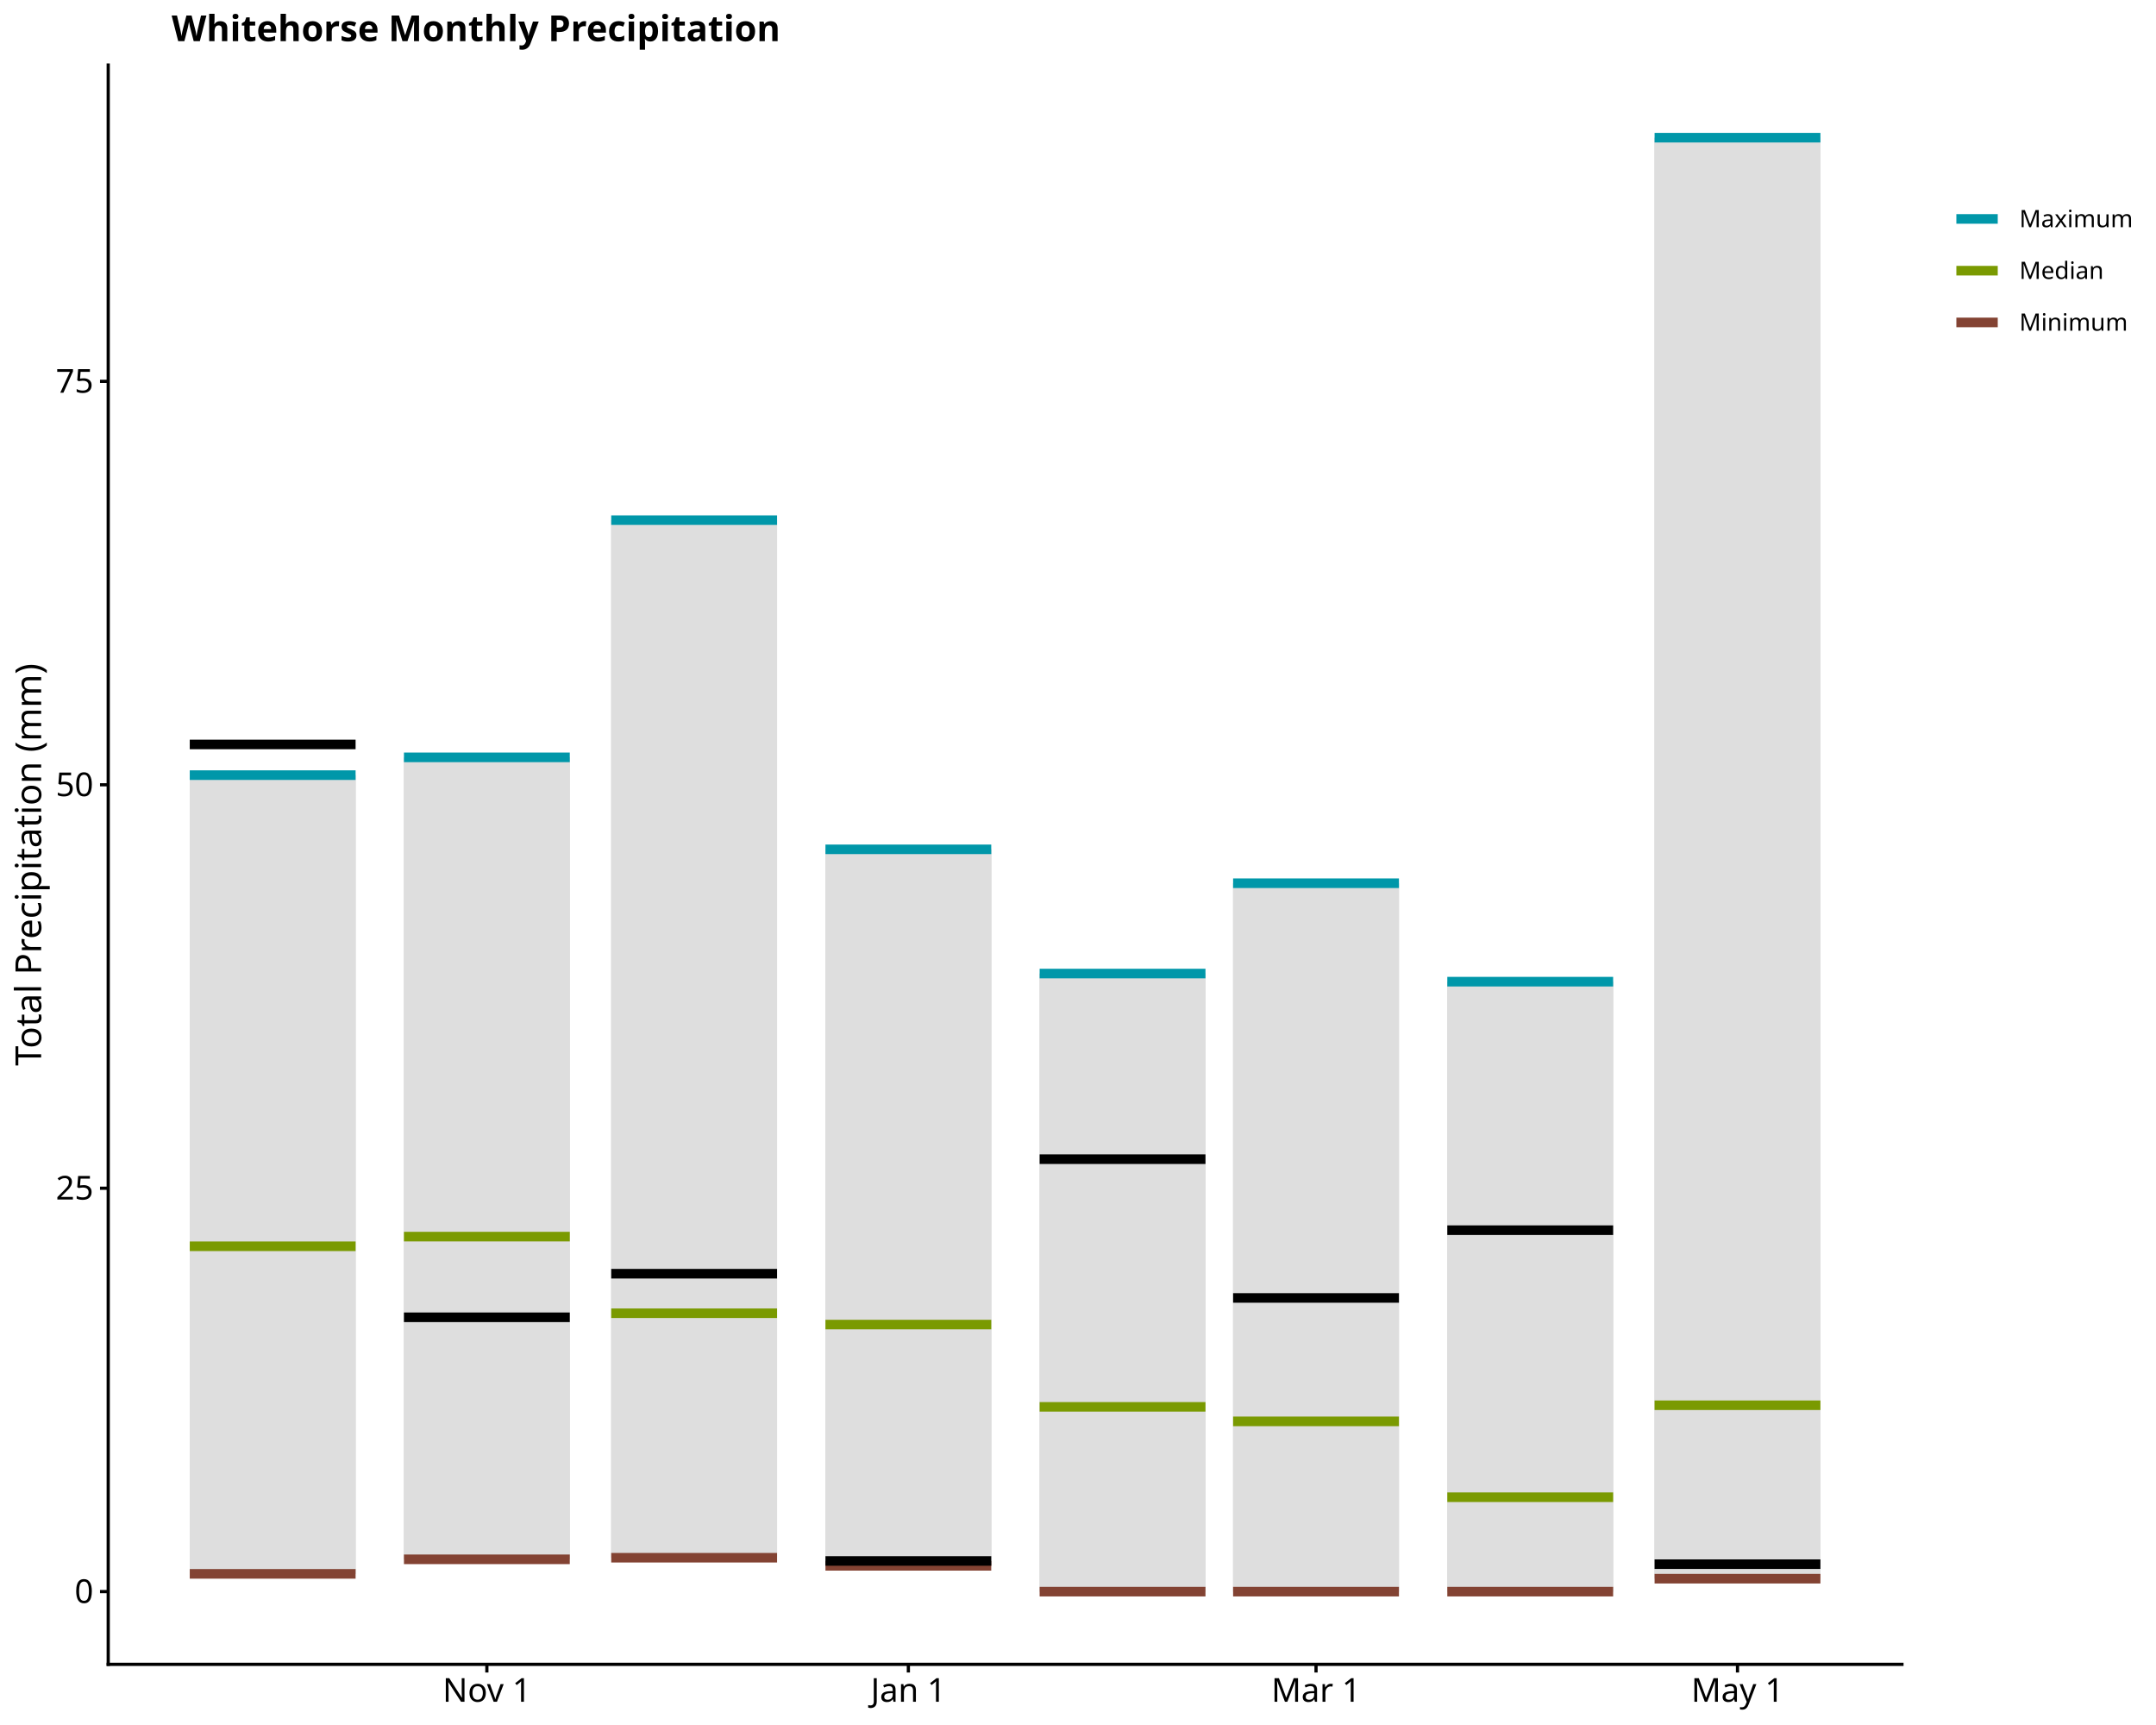
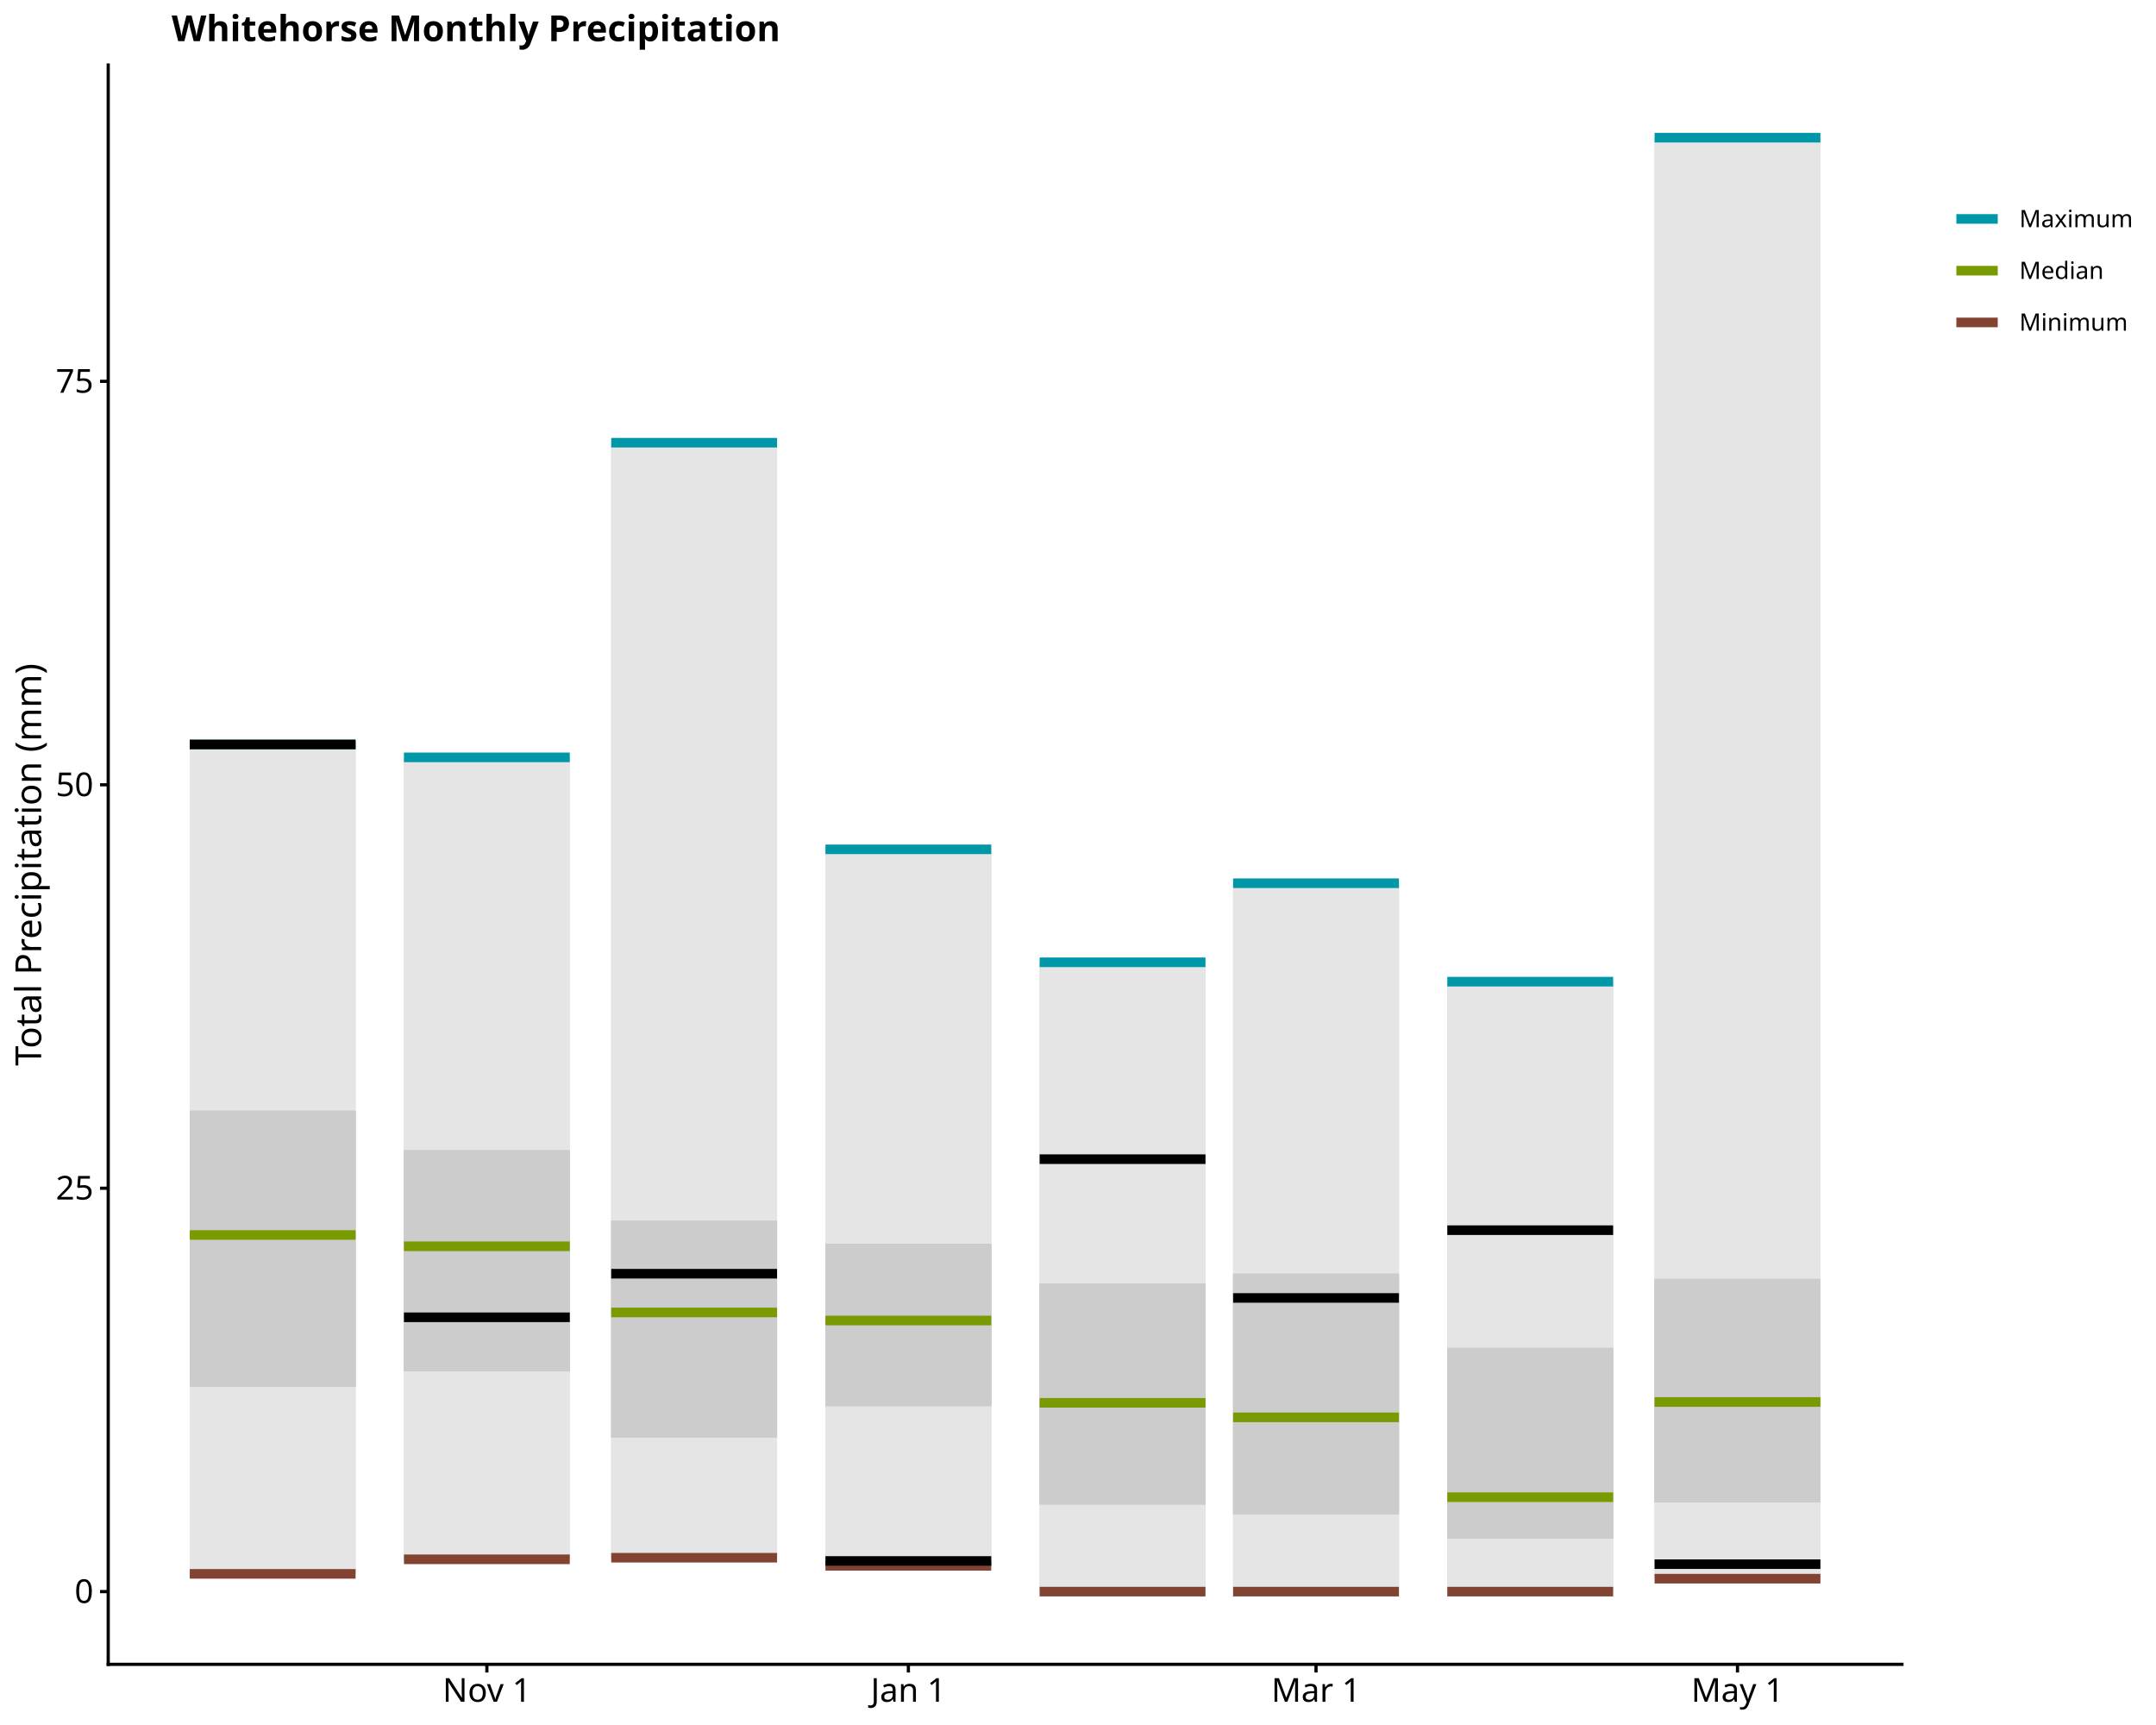
<svg xmlns="http://www.w3.org/2000/svg" class="svglite" data-engine-version="2.0" width="720.00pt" height="576.00pt" viewBox="0 0 720.00 576.00">
  <defs>
    <style type="text/css">
    .svglite line, .svglite polyline, .svglite polygon, .svglite path, .svglite rect, .svglite circle {
      fill: none;
      stroke: #000000;
      stroke-linecap: round;
      stroke-linejoin: round;
      stroke-miterlimit: 10.00;
    }
  </style>
  </defs>
  <rect width="100%" height="100%" style="stroke: none; fill: #FFFFFF;" />
  <defs>
    <clipPath id="cpMC4wMHw3MjAuMDB8MC4wMHw1NzYuMDA=">
      <rect x="0.00" y="0.00" width="720.00" height="576.00" />
    </clipPath>
  </defs>
  <g clip-path="url(#cpMC4wMHw3MjAuMDB8MC4wMHw1NzYuMDA=)">
    <rect x="0.00" y="0.00" width="720.00" height="576.00" style="stroke-width: 1.07; stroke: #FFFFFF; fill: #FFFFFF;" />
  </g>
  <defs>
    <clipPath id="cpMzYuMTR8NjM1LjE2fDIxLjcxfDU1NS43NA==">
      <rect x="36.14" y="21.71" width="599.03" height="534.03" />
    </clipPath>
  </defs>
  <g clip-path="url(#cpMzYuMTR8NjM1LjE2fDIxLjcxfDU1NS43NA==)">
    <rect x="36.14" y="21.71" width="599.03" height="534.03" style="stroke-width: 1.07; stroke: none; fill: #FFFFFF;" />
-     <rect x="275.66" y="283.60" width="55.38" height="239.24" style="stroke-width: 1.07; stroke: none; stroke-linecap: butt; stroke-linejoin: miter; fill: #DEDEDE;" />
-     <rect x="275.66" y="283.60" width="55.38" height="239.24" style="stroke-width: 1.07; stroke: none; stroke-linecap: butt; stroke-linejoin: miter; fill: #DEDEDE;" />
-     <rect x="275.66" y="283.60" width="55.38" height="239.24" style="stroke-width: 1.07; stroke: none; stroke-linecap: butt; stroke-linejoin: miter; fill: #DEDEDE;" />
-     <rect x="347.19" y="325.09" width="55.38" height="206.37" style="stroke-width: 1.07; stroke: none; stroke-linecap: butt; stroke-linejoin: miter; fill: #DEDEDE;" />
-     <rect x="347.19" y="325.09" width="55.38" height="206.37" style="stroke-width: 1.07; stroke: none; stroke-linecap: butt; stroke-linejoin: miter; fill: #DEDEDE;" />
-     <rect x="347.19" y="325.09" width="55.38" height="206.37" style="stroke-width: 1.07; stroke: none; stroke-linecap: butt; stroke-linejoin: miter; fill: #DEDEDE;" />
-     <rect x="411.80" y="294.92" width="55.38" height="236.54" style="stroke-width: 1.07; stroke: none; stroke-linecap: butt; stroke-linejoin: miter; fill: #DEDEDE;" />
-     <rect x="411.80" y="294.92" width="55.38" height="236.54" style="stroke-width: 1.07; stroke: none; stroke-linecap: butt; stroke-linejoin: miter; fill: #DEDEDE;" />
-     <rect x="411.80" y="294.92" width="55.38" height="236.54" style="stroke-width: 1.07; stroke: none; stroke-linecap: butt; stroke-linejoin: miter; fill: #DEDEDE;" />
-     <rect x="483.33" y="327.79" width="55.38" height="203.67" style="stroke-width: 1.07; stroke: none; stroke-linecap: butt; stroke-linejoin: miter; fill: #DEDEDE;" />
-     <rect x="483.33" y="327.79" width="55.38" height="203.67" style="stroke-width: 1.07; stroke: none; stroke-linecap: butt; stroke-linejoin: miter; fill: #DEDEDE;" />
-     <rect x="483.33" y="327.79" width="55.38" height="203.67" style="stroke-width: 1.07; stroke: none; stroke-linecap: butt; stroke-linejoin: miter; fill: #DEDEDE;" />
-     <rect x="552.55" y="45.98" width="55.38" height="481.17" style="stroke-width: 1.07; stroke: none; stroke-linecap: butt; stroke-linejoin: miter; fill: #DEDEDE;" />
-     <rect x="552.55" y="45.98" width="55.38" height="481.17" style="stroke-width: 1.07; stroke: none; stroke-linecap: butt; stroke-linejoin: miter; fill: #DEDEDE;" />
-     <rect x="552.55" y="45.98" width="55.38" height="481.17" style="stroke-width: 1.07; stroke: none; stroke-linecap: butt; stroke-linejoin: miter; fill: #DEDEDE;" />
-     <rect x="63.37" y="258.82" width="55.38" height="266.72" style="stroke-width: 1.07; stroke: none; stroke-linecap: butt; stroke-linejoin: miter; fill: #DEDEDE;" />
-     <rect x="63.37" y="258.82" width="55.38" height="266.72" style="stroke-width: 1.07; stroke: none; stroke-linecap: butt; stroke-linejoin: miter; fill: #DEDEDE;" />
-     <rect x="63.37" y="258.82" width="55.38" height="266.72" style="stroke-width: 1.07; stroke: none; stroke-linecap: butt; stroke-linejoin: miter; fill: #DEDEDE;" />
-     <rect x="134.90" y="252.89" width="55.38" height="267.79" style="stroke-width: 1.07; stroke: none; stroke-linecap: butt; stroke-linejoin: miter; fill: #DEDEDE;" />
-     <rect x="134.90" y="252.89" width="55.38" height="267.79" style="stroke-width: 1.07; stroke: none; stroke-linecap: butt; stroke-linejoin: miter; fill: #DEDEDE;" />
-     <rect x="134.90" y="252.89" width="55.38" height="267.79" style="stroke-width: 1.07; stroke: none; stroke-linecap: butt; stroke-linejoin: miter; fill: #DEDEDE;" />
-     <rect x="204.12" y="173.68" width="55.38" height="346.46" style="stroke-width: 1.07; stroke: none; stroke-linecap: butt; stroke-linejoin: miter; fill: #DEDEDE;" />
-     <rect x="204.12" y="173.68" width="55.38" height="346.46" style="stroke-width: 1.07; stroke: none; stroke-linecap: butt; stroke-linejoin: miter; fill: #DEDEDE;" />
-     <rect x="204.12" y="173.68" width="55.38" height="346.46" style="stroke-width: 1.07; stroke: none; stroke-linecap: butt; stroke-linejoin: miter; fill: #DEDEDE;" />
+     <rect x="275.66" y="283.60" width="55.38" height="239.24" style="stroke-width: 1.07; stroke: none; stroke-linecap: butt; stroke-linejoin: miter; fill: #E5E5E5;" />
+     <rect x="275.66" y="283.60" width="55.38" height="239.24" style="stroke-width: 1.07; stroke: none; stroke-linecap: butt; stroke-linejoin: miter; fill: #E5E5E5;" />
+     <rect x="275.66" y="283.60" width="55.38" height="239.24" style="stroke-width: 1.07; stroke: none; stroke-linecap: butt; stroke-linejoin: miter; fill: #E5E5E5;" />
+     <rect x="275.66" y="415.35" width="55.38" height="54.15" style="stroke-width: 1.07; stroke: none; stroke-linecap: butt; stroke-linejoin: miter; fill: #CCCCCC;" />
+     <rect x="275.66" y="415.35" width="55.38" height="54.15" style="stroke-width: 1.07; stroke: none; stroke-linecap: butt; stroke-linejoin: miter; fill: #CCCCCC;" />
+     <rect x="275.66" y="415.35" width="55.38" height="54.15" style="stroke-width: 1.07; stroke: none; stroke-linecap: butt; stroke-linejoin: miter; fill: #CCCCCC;" />
+     <rect x="347.19" y="321.32" width="55.38" height="210.14" style="stroke-width: 1.07; stroke: none; stroke-linecap: butt; stroke-linejoin: miter; fill: #E5E5E5;" />
+     <rect x="347.19" y="321.32" width="55.38" height="210.14" style="stroke-width: 1.07; stroke: none; stroke-linecap: butt; stroke-linejoin: miter; fill: #E5E5E5;" />
+     <rect x="347.19" y="321.32" width="55.38" height="210.14" style="stroke-width: 1.07; stroke: none; stroke-linecap: butt; stroke-linejoin: miter; fill: #E5E5E5;" />
+     <rect x="347.19" y="428.55" width="55.38" height="73.82" style="stroke-width: 1.07; stroke: none; stroke-linecap: butt; stroke-linejoin: miter; fill: #CCCCCC;" />
+     <rect x="347.19" y="428.55" width="55.38" height="73.82" style="stroke-width: 1.07; stroke: none; stroke-linecap: butt; stroke-linejoin: miter; fill: #CCCCCC;" />
+     <rect x="347.19" y="428.55" width="55.38" height="73.82" style="stroke-width: 1.07; stroke: none; stroke-linecap: butt; stroke-linejoin: miter; fill: #CCCCCC;" />
+     <rect x="411.80" y="294.92" width="55.38" height="236.54" style="stroke-width: 1.07; stroke: none; stroke-linecap: butt; stroke-linejoin: miter; fill: #E5E5E5;" />
+     <rect x="411.80" y="294.92" width="55.38" height="236.54" style="stroke-width: 1.07; stroke: none; stroke-linecap: butt; stroke-linejoin: miter; fill: #E5E5E5;" />
+     <rect x="411.80" y="294.92" width="55.38" height="236.54" style="stroke-width: 1.07; stroke: none; stroke-linecap: butt; stroke-linejoin: miter; fill: #E5E5E5;" />
+     <rect x="411.80" y="425.31" width="55.38" height="80.28" style="stroke-width: 1.07; stroke: none; stroke-linecap: butt; stroke-linejoin: miter; fill: #CCCCCC;" />
+     <rect x="411.80" y="425.31" width="55.38" height="80.28" style="stroke-width: 1.07; stroke: none; stroke-linecap: butt; stroke-linejoin: miter; fill: #CCCCCC;" />
+     <rect x="411.80" y="425.31" width="55.38" height="80.28" style="stroke-width: 1.07; stroke: none; stroke-linecap: butt; stroke-linejoin: miter; fill: #CCCCCC;" />
+     <rect x="483.33" y="327.79" width="55.38" height="203.67" style="stroke-width: 1.07; stroke: none; stroke-linecap: butt; stroke-linejoin: miter; fill: #E5E5E5;" />
+     <rect x="483.33" y="327.79" width="55.38" height="203.67" style="stroke-width: 1.07; stroke: none; stroke-linecap: butt; stroke-linejoin: miter; fill: #E5E5E5;" />
+     <rect x="483.33" y="327.79" width="55.38" height="203.67" style="stroke-width: 1.07; stroke: none; stroke-linecap: butt; stroke-linejoin: miter; fill: #E5E5E5;" />
+     <rect x="483.33" y="450.10" width="55.38" height="63.58" style="stroke-width: 1.07; stroke: none; stroke-linecap: butt; stroke-linejoin: miter; fill: #CCCCCC;" />
+     <rect x="483.33" y="450.10" width="55.38" height="63.58" style="stroke-width: 1.07; stroke: none; stroke-linecap: butt; stroke-linejoin: miter; fill: #CCCCCC;" />
+     <rect x="483.33" y="450.10" width="55.38" height="63.58" style="stroke-width: 1.07; stroke: none; stroke-linecap: butt; stroke-linejoin: miter; fill: #CCCCCC;" />
+     <rect x="552.55" y="45.98" width="55.38" height="481.17" style="stroke-width: 1.07; stroke: none; stroke-linecap: butt; stroke-linejoin: miter; fill: #E5E5E5;" />
+     <rect x="552.55" y="45.98" width="55.38" height="481.17" style="stroke-width: 1.07; stroke: none; stroke-linecap: butt; stroke-linejoin: miter; fill: #E5E5E5;" />
+     <rect x="552.55" y="45.98" width="55.38" height="481.17" style="stroke-width: 1.07; stroke: none; stroke-linecap: butt; stroke-linejoin: miter; fill: #E5E5E5;" />
+     <rect x="552.55" y="427.06" width="55.38" height="74.63" style="stroke-width: 1.07; stroke: none; stroke-linecap: butt; stroke-linejoin: miter; fill: #CCCCCC;" />
+     <rect x="552.55" y="427.06" width="55.38" height="74.63" style="stroke-width: 1.07; stroke: none; stroke-linecap: butt; stroke-linejoin: miter; fill: #CCCCCC;" />
+     <rect x="552.55" y="427.06" width="55.38" height="74.63" style="stroke-width: 1.07; stroke: none; stroke-linecap: butt; stroke-linejoin: miter; fill: #CCCCCC;" />
+     <rect x="63.37" y="248.58" width="55.38" height="276.95" style="stroke-width: 1.07; stroke: none; stroke-linecap: butt; stroke-linejoin: miter; fill: #E5E5E5;" />
+     <rect x="63.37" y="248.58" width="55.38" height="276.95" style="stroke-width: 1.07; stroke: none; stroke-linecap: butt; stroke-linejoin: miter; fill: #E5E5E5;" />
+     <rect x="63.37" y="248.58" width="55.38" height="276.95" style="stroke-width: 1.07; stroke: none; stroke-linecap: butt; stroke-linejoin: miter; fill: #E5E5E5;" />
+     <rect x="63.37" y="370.89" width="55.38" height="92.14" style="stroke-width: 1.07; stroke: none; stroke-linecap: butt; stroke-linejoin: miter; fill: #CCCCCC;" />
+     <rect x="63.37" y="370.89" width="55.38" height="92.14" style="stroke-width: 1.07; stroke: none; stroke-linecap: butt; stroke-linejoin: miter; fill: #CCCCCC;" />
+     <rect x="63.37" y="370.89" width="55.38" height="92.14" style="stroke-width: 1.07; stroke: none; stroke-linecap: butt; stroke-linejoin: miter; fill: #CCCCCC;" />
+     <rect x="134.90" y="252.89" width="55.38" height="267.79" style="stroke-width: 1.07; stroke: none; stroke-linecap: butt; stroke-linejoin: miter; fill: #E5E5E5;" />
+     <rect x="134.90" y="252.89" width="55.38" height="267.79" style="stroke-width: 1.07; stroke: none; stroke-linecap: butt; stroke-linejoin: miter; fill: #E5E5E5;" />
+     <rect x="134.90" y="252.89" width="55.38" height="267.79" style="stroke-width: 1.07; stroke: none; stroke-linecap: butt; stroke-linejoin: miter; fill: #E5E5E5;" />
+     <rect x="134.90" y="384.09" width="55.38" height="73.82" style="stroke-width: 1.07; stroke: none; stroke-linecap: butt; stroke-linejoin: miter; fill: #CCCCCC;" />
+     <rect x="134.90" y="384.09" width="55.38" height="73.82" style="stroke-width: 1.07; stroke: none; stroke-linecap: butt; stroke-linejoin: miter; fill: #CCCCCC;" />
+     <rect x="134.90" y="384.09" width="55.38" height="73.82" style="stroke-width: 1.07; stroke: none; stroke-linecap: butt; stroke-linejoin: miter; fill: #CCCCCC;" />
+     <rect x="204.12" y="147.82" width="55.38" height="372.33" style="stroke-width: 1.07; stroke: none; stroke-linecap: butt; stroke-linejoin: miter; fill: #E5E5E5;" />
+     <rect x="204.12" y="147.82" width="55.38" height="372.33" style="stroke-width: 1.07; stroke: none; stroke-linecap: butt; stroke-linejoin: miter; fill: #E5E5E5;" />
+     <rect x="204.12" y="147.82" width="55.38" height="372.33" style="stroke-width: 1.07; stroke: none; stroke-linecap: butt; stroke-linejoin: miter; fill: #E5E5E5;" />
+     <rect x="204.12" y="407.67" width="55.38" height="72.34" style="stroke-width: 1.07; stroke: none; stroke-linecap: butt; stroke-linejoin: miter; fill: #CCCCCC;" />
+     <rect x="204.12" y="407.67" width="55.38" height="72.34" style="stroke-width: 1.07; stroke: none; stroke-linecap: butt; stroke-linejoin: miter; fill: #CCCCCC;" />
+     <rect x="204.12" y="407.67" width="55.38" height="72.34" style="stroke-width: 1.07; stroke: none; stroke-linecap: butt; stroke-linejoin: miter; fill: #CCCCCC;" />
    <line x1="275.66" y1="522.84" x2="331.03" y2="522.84" style="stroke-width: 3.20; stroke: #834333; stroke-linecap: butt;" />
    <line x1="347.19" y1="531.46" x2="402.57" y2="531.46" style="stroke-width: 3.20; stroke: #834333; stroke-linecap: butt;" />
    <line x1="411.80" y1="531.46" x2="467.18" y2="531.46" style="stroke-width: 3.20; stroke: #834333; stroke-linecap: butt;" />
    <line x1="483.33" y1="531.46" x2="538.71" y2="531.46" style="stroke-width: 3.20; stroke: #834333; stroke-linecap: butt;" />
    <line x1="552.55" y1="527.15" x2="607.93" y2="527.15" style="stroke-width: 3.20; stroke: #834333; stroke-linecap: butt;" />
    <line x1="63.37" y1="525.53" x2="118.75" y2="525.53" style="stroke-width: 3.20; stroke: #834333; stroke-linecap: butt;" />
    <line x1="134.90" y1="520.68" x2="190.28" y2="520.68" style="stroke-width: 3.20; stroke: #834333; stroke-linecap: butt;" />
    <line x1="204.12" y1="520.15" x2="259.50" y2="520.15" style="stroke-width: 3.20; stroke: #834333; stroke-linecap: butt;" />
    <line x1="275.66" y1="283.60" x2="331.03" y2="283.60" style="stroke-width: 3.20; stroke: #0097A9; stroke-linecap: butt;" />
-     <line x1="347.19" y1="325.09" x2="402.57" y2="325.09" style="stroke-width: 3.20; stroke: #0097A9; stroke-linecap: butt;" />
+     <line x1="347.19" y1="321.32" x2="402.57" y2="321.32" style="stroke-width: 3.20; stroke: #0097A9; stroke-linecap: butt;" />
    <line x1="411.80" y1="294.92" x2="467.18" y2="294.92" style="stroke-width: 3.20; stroke: #0097A9; stroke-linecap: butt;" />
    <line x1="483.33" y1="327.79" x2="538.71" y2="327.79" style="stroke-width: 3.20; stroke: #0097A9; stroke-linecap: butt;" />
    <line x1="552.55" y1="45.98" x2="607.93" y2="45.98" style="stroke-width: 3.20; stroke: #0097A9; stroke-linecap: butt;" />
-     <line x1="63.37" y1="258.82" x2="118.75" y2="258.82" style="stroke-width: 3.20; stroke: #0097A9; stroke-linecap: butt;" />
+     <line x1="63.37" y1="248.58" x2="118.75" y2="248.58" style="stroke-width: 3.20; stroke: #0097A9; stroke-linecap: butt;" />
    <line x1="134.90" y1="252.89" x2="190.28" y2="252.89" style="stroke-width: 3.20; stroke: #0097A9; stroke-linecap: butt;" />
-     <line x1="204.12" y1="173.68" x2="259.50" y2="173.68" style="stroke-width: 3.20; stroke: #0097A9; stroke-linecap: butt;" />
-     <line x1="275.66" y1="442.29" x2="331.03" y2="442.29" style="stroke-width: 3.20; stroke: #7A9A01; stroke-linecap: butt;" />
-     <line x1="347.19" y1="469.77" x2="402.57" y2="469.77" style="stroke-width: 3.20; stroke: #7A9A01; stroke-linecap: butt;" />
-     <line x1="411.80" y1="474.62" x2="467.18" y2="474.62" style="stroke-width: 3.20; stroke: #7A9A01; stroke-linecap: butt;" />
+     <line x1="204.12" y1="147.82" x2="259.50" y2="147.82" style="stroke-width: 3.20; stroke: #0097A9; stroke-linecap: butt;" />
+     <line x1="275.66" y1="440.94" x2="331.03" y2="440.94" style="stroke-width: 3.20; stroke: #7A9A01; stroke-linecap: butt;" />
+     <line x1="347.19" y1="468.42" x2="402.57" y2="468.42" style="stroke-width: 3.20; stroke: #7A9A01; stroke-linecap: butt;" />
+     <line x1="411.80" y1="473.27" x2="467.18" y2="473.27" style="stroke-width: 3.20; stroke: #7A9A01; stroke-linecap: butt;" />
    <line x1="483.33" y1="499.94" x2="538.71" y2="499.94" style="stroke-width: 3.20; stroke: #7A9A01; stroke-linecap: butt;" />
-     <line x1="552.55" y1="469.23" x2="607.93" y2="469.23" style="stroke-width: 3.20; stroke: #7A9A01; stroke-linecap: butt;" />
-     <line x1="63.37" y1="416.15" x2="118.75" y2="416.15" style="stroke-width: 3.20; stroke: #7A9A01; stroke-linecap: butt;" />
-     <line x1="134.90" y1="412.92" x2="190.28" y2="412.92" style="stroke-width: 3.20; stroke: #7A9A01; stroke-linecap: butt;" />
-     <line x1="204.12" y1="438.51" x2="259.50" y2="438.51" style="stroke-width: 3.20; stroke: #7A9A01; stroke-linecap: butt;" />
+     <line x1="552.55" y1="468.15" x2="607.93" y2="468.15" style="stroke-width: 3.20; stroke: #7A9A01; stroke-linecap: butt;" />
+     <line x1="63.37" y1="412.38" x2="118.75" y2="412.38" style="stroke-width: 3.20; stroke: #7A9A01; stroke-linecap: butt;" />
+     <line x1="134.90" y1="416.15" x2="190.28" y2="416.15" style="stroke-width: 3.20; stroke: #7A9A01; stroke-linecap: butt;" />
+     <line x1="204.12" y1="438.25" x2="259.50" y2="438.25" style="stroke-width: 3.20; stroke: #7A9A01; stroke-linecap: butt;" />
    <line x1="63.37" y1="248.58" x2="118.75" y2="248.58" style="stroke-width: 3.20; stroke-linecap: butt;" />
    <line x1="134.90" y1="439.86" x2="190.28" y2="439.86" style="stroke-width: 3.20; stroke-linecap: butt;" />
    <line x1="204.12" y1="425.31" x2="259.50" y2="425.31" style="stroke-width: 3.20; stroke-linecap: butt;" />
    <line x1="275.66" y1="521.22" x2="331.03" y2="521.22" style="stroke-width: 3.20; stroke-linecap: butt;" />
    <line x1="347.19" y1="387.06" x2="402.57" y2="387.06" style="stroke-width: 3.20; stroke-linecap: butt;" />
    <line x1="411.80" y1="433.40" x2="467.18" y2="433.40" style="stroke-width: 3.20; stroke-linecap: butt;" />
    <line x1="483.33" y1="410.77" x2="538.71" y2="410.77" style="stroke-width: 3.20; stroke-linecap: butt;" />
    <line x1="552.55" y1="522.30" x2="607.93" y2="522.30" style="stroke-width: 3.20; stroke-linecap: butt;" />
  </g>
  <g clip-path="url(#cpMC4wMHw3MjAuMDB8MC4wMHw1NzYuMDA=)">
    <polyline points="36.14,555.74 36.14,21.71 " style="stroke-width: 1.07; stroke-linecap: square;" />
    <text x="31.21" y="535.25" text-anchor="end" style="font-size: 11.00px; font-family: sans;" textLength="6.12px" lengthAdjust="spacingAndGlyphs">0</text>
    <text x="31.21" y="400.54" text-anchor="end" style="font-size: 11.00px; font-family: sans;" textLength="12.24px" lengthAdjust="spacingAndGlyphs">25</text>
    <text x="31.21" y="265.84" text-anchor="end" style="font-size: 11.00px; font-family: sans;" textLength="12.24px" lengthAdjust="spacingAndGlyphs">50</text>
    <text x="31.21" y="131.13" text-anchor="end" style="font-size: 11.00px; font-family: sans;" textLength="12.24px" lengthAdjust="spacingAndGlyphs">75</text>
    <polyline points="33.40,531.46 36.14,531.46 " style="stroke-width: 1.07; stroke-linecap: butt;" />
    <polyline points="33.40,396.76 36.14,396.76 " style="stroke-width: 1.07; stroke-linecap: butt;" />
    <polyline points="33.40,262.05 36.14,262.05 " style="stroke-width: 1.07; stroke-linecap: butt;" />
    <polyline points="33.40,127.34 36.14,127.34 " style="stroke-width: 1.07; stroke-linecap: butt;" />
    <polyline points="36.14,555.74 635.16,555.74 " style="stroke-width: 1.07; stroke-linecap: square;" />
    <polyline points="162.59,558.47 162.59,555.74 " style="stroke-width: 1.07; stroke-linecap: butt;" />
    <polyline points="303.35,558.47 303.35,555.74 " style="stroke-width: 1.07; stroke-linecap: butt;" />
    <polyline points="439.49,558.47 439.49,555.74 " style="stroke-width: 1.07; stroke-linecap: butt;" />
    <polyline points="580.24,558.47 580.24,555.74 " style="stroke-width: 1.07; stroke-linecap: butt;" />
    <text x="162.59" y="568.24" text-anchor="middle" style="font-size: 11.00px; font-family: sans;" textLength="28.74px" lengthAdjust="spacingAndGlyphs">Nov 1</text>
    <text x="303.35" y="568.24" text-anchor="middle" style="font-size: 11.00px; font-family: sans;" textLength="26.91px" lengthAdjust="spacingAndGlyphs">Jan 1</text>
    <text x="439.49" y="568.24" text-anchor="middle" style="font-size: 11.00px; font-family: sans;" textLength="28.12px" lengthAdjust="spacingAndGlyphs">Mar 1</text>
    <text x="580.24" y="568.24" text-anchor="middle" style="font-size: 11.00px; font-family: sans;" textLength="29.96px" lengthAdjust="spacingAndGlyphs">May 1</text>
    <text transform="translate(13.74,288.72) rotate(-90)" text-anchor="middle" style="font-size: 12.00px; font-family: sans;" textLength="127.38px" lengthAdjust="spacingAndGlyphs">Total Precipitation (mm)</text>
    <rect x="646.12" y="44.55" width="68.40" height="77.24" style="stroke-width: 1.07; stroke: none; fill: #FFFFFF;" />
    <rect x="651.60" y="64.46" width="17.28" height="17.28" style="stroke-width: 1.07; stroke: none; fill: #FFFFFF;" />
    <line x1="653.33" y1="73.10" x2="667.15" y2="73.10" style="stroke-width: 3.20; stroke: #0097A9; stroke-linecap: butt;" />
    <rect x="651.60" y="81.74" width="17.28" height="17.28" style="stroke-width: 1.07; stroke: none; fill: #FFFFFF;" />
    <line x1="653.33" y1="90.38" x2="667.15" y2="90.38" style="stroke-width: 3.20; stroke: #7A9A01; stroke-linecap: butt;" />
    <rect x="651.60" y="99.02" width="17.28" height="17.28" style="stroke-width: 1.07; stroke: none; fill: #FFFFFF;" />
    <line x1="653.33" y1="107.66" x2="667.15" y2="107.66" style="stroke-width: 3.20; stroke: #834333; stroke-linecap: butt;" />
    <text x="674.36" y="75.86" style="font-size: 8.00px; font-family: sans;" textLength="34.68px" lengthAdjust="spacingAndGlyphs">Maximum</text>
    <text x="674.36" y="93.14" style="font-size: 8.00px; font-family: sans;" textLength="26.24px" lengthAdjust="spacingAndGlyphs">Median</text>
    <text x="674.36" y="110.42" style="font-size: 8.00px; font-family: sans;" textLength="32.45px" lengthAdjust="spacingAndGlyphs">Minimum</text>
    <text x="57.32" y="13.74" style="font-size: 12.00px; font-weight: bold; font-family: sans;" textLength="175.43px" lengthAdjust="spacingAndGlyphs">Whitehorse Monthly Precipitation</text>
  </g>
</svg>
